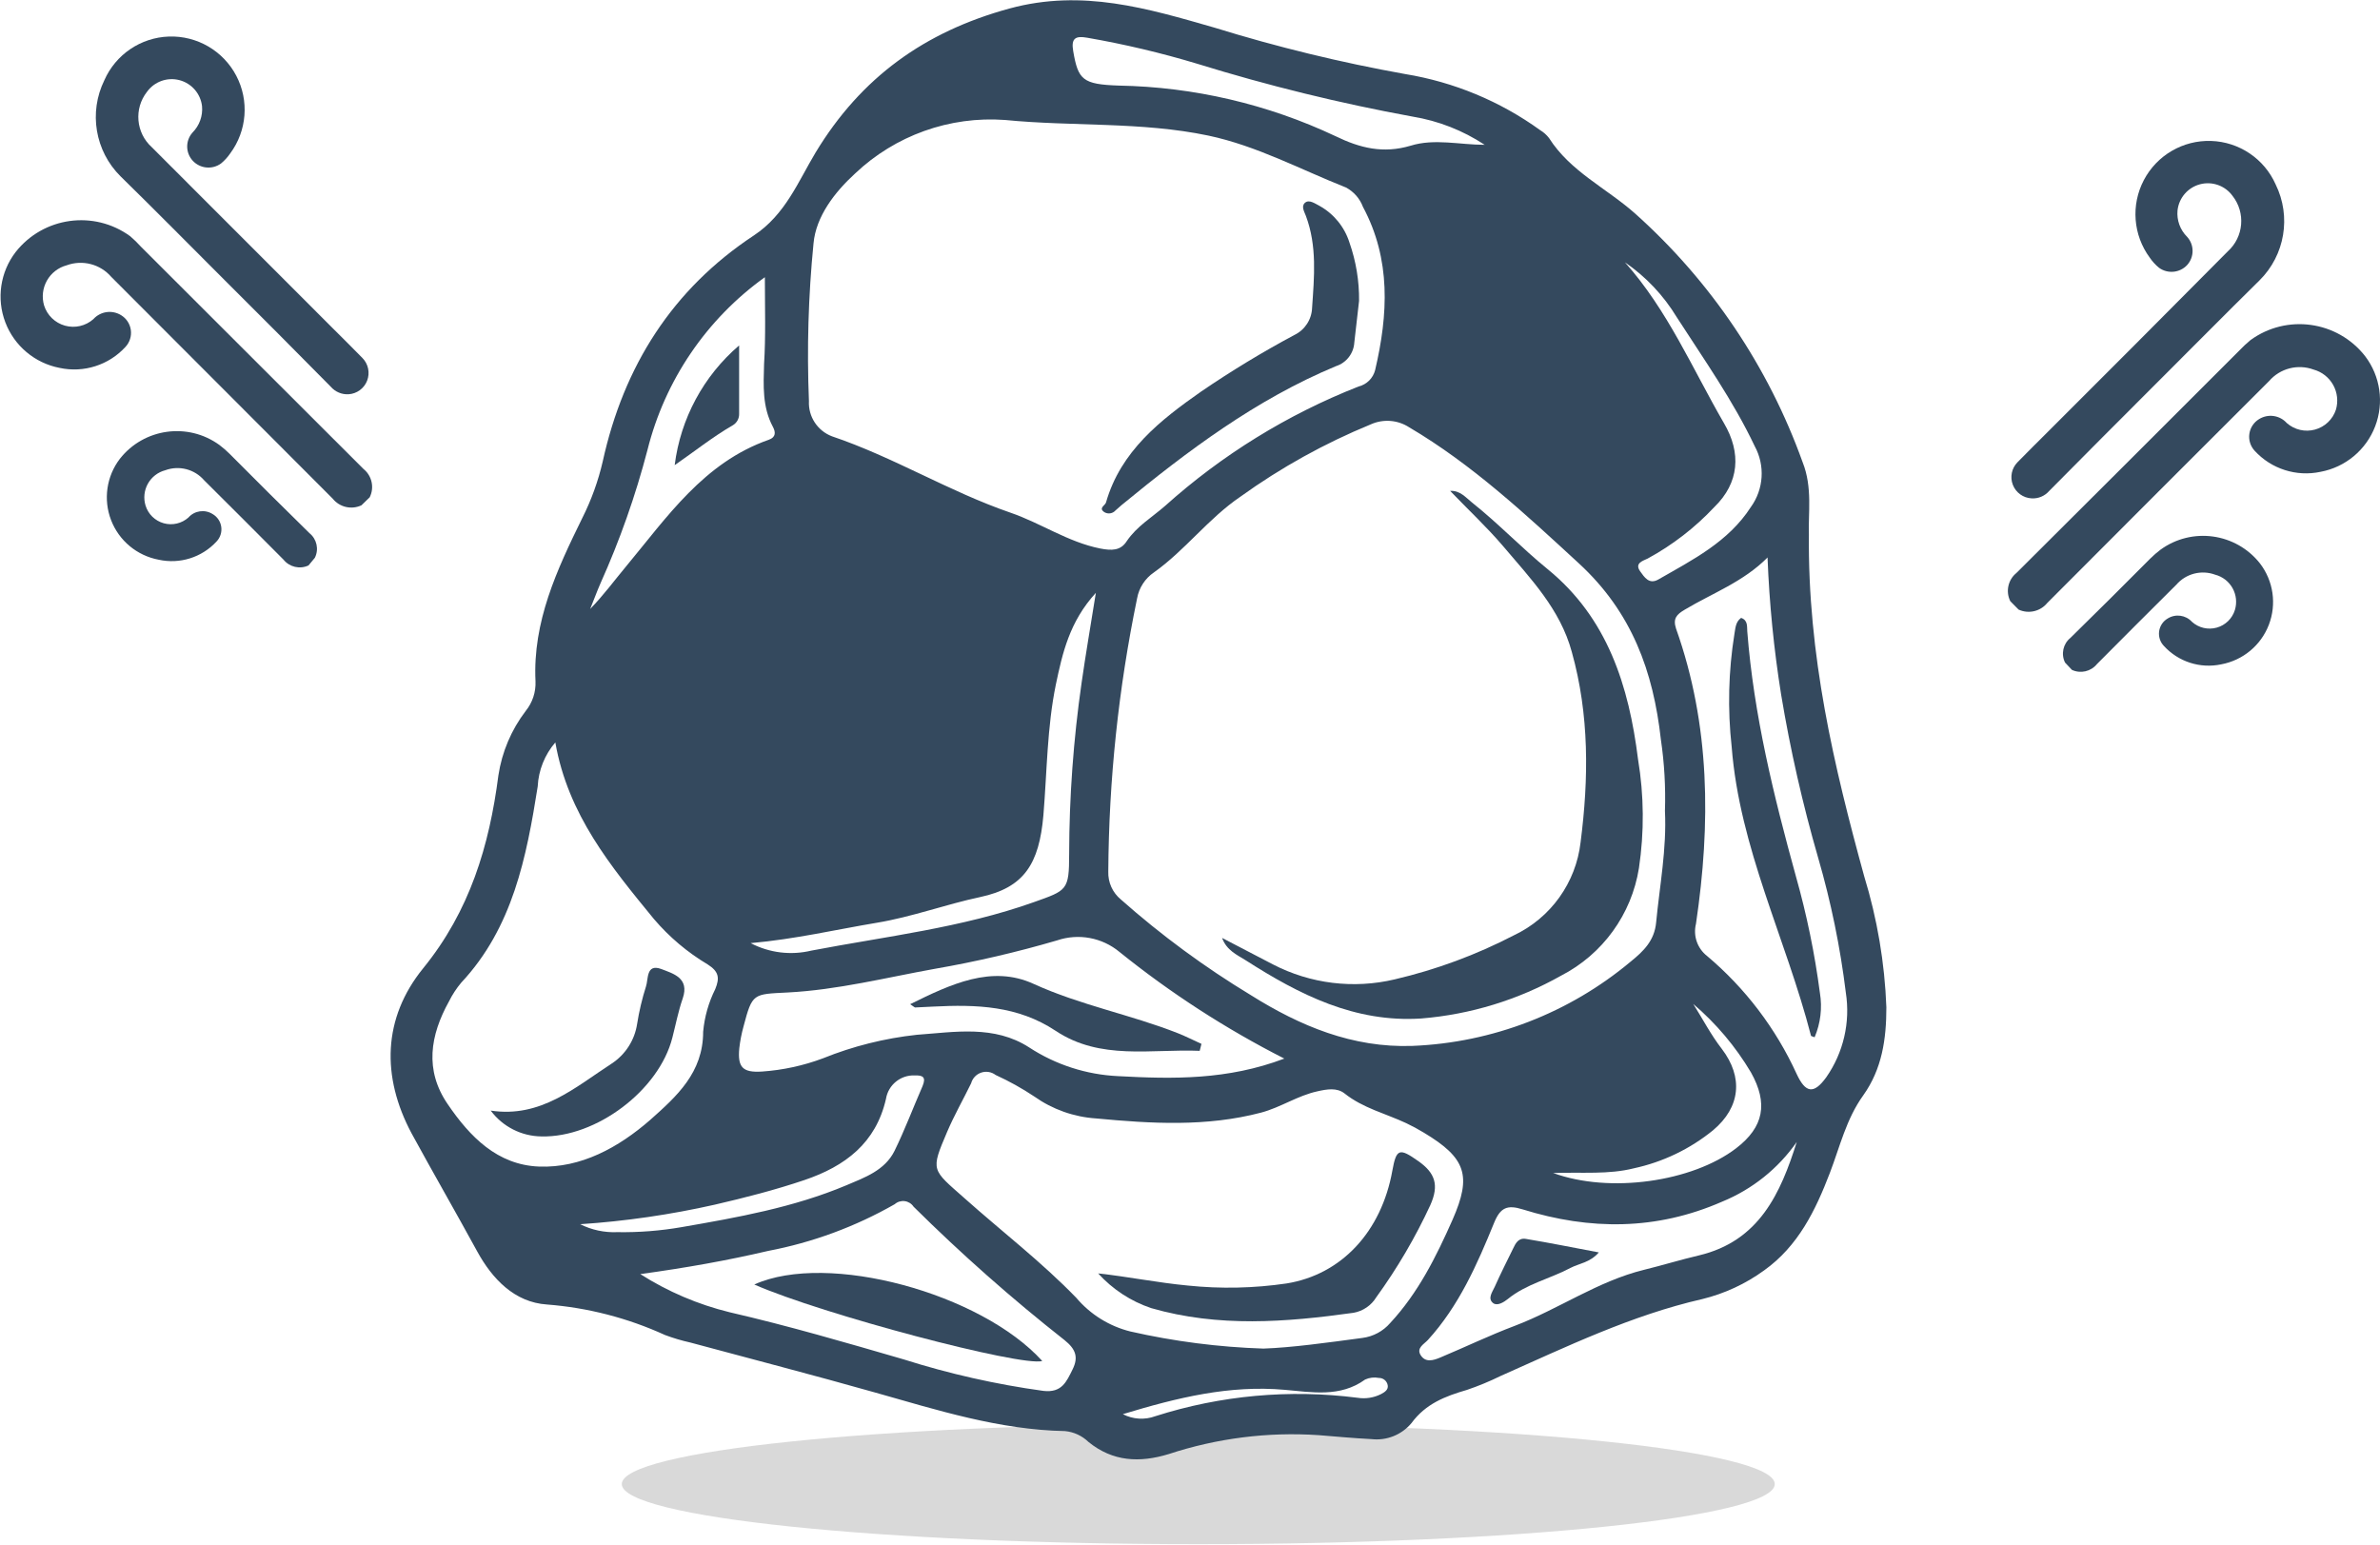
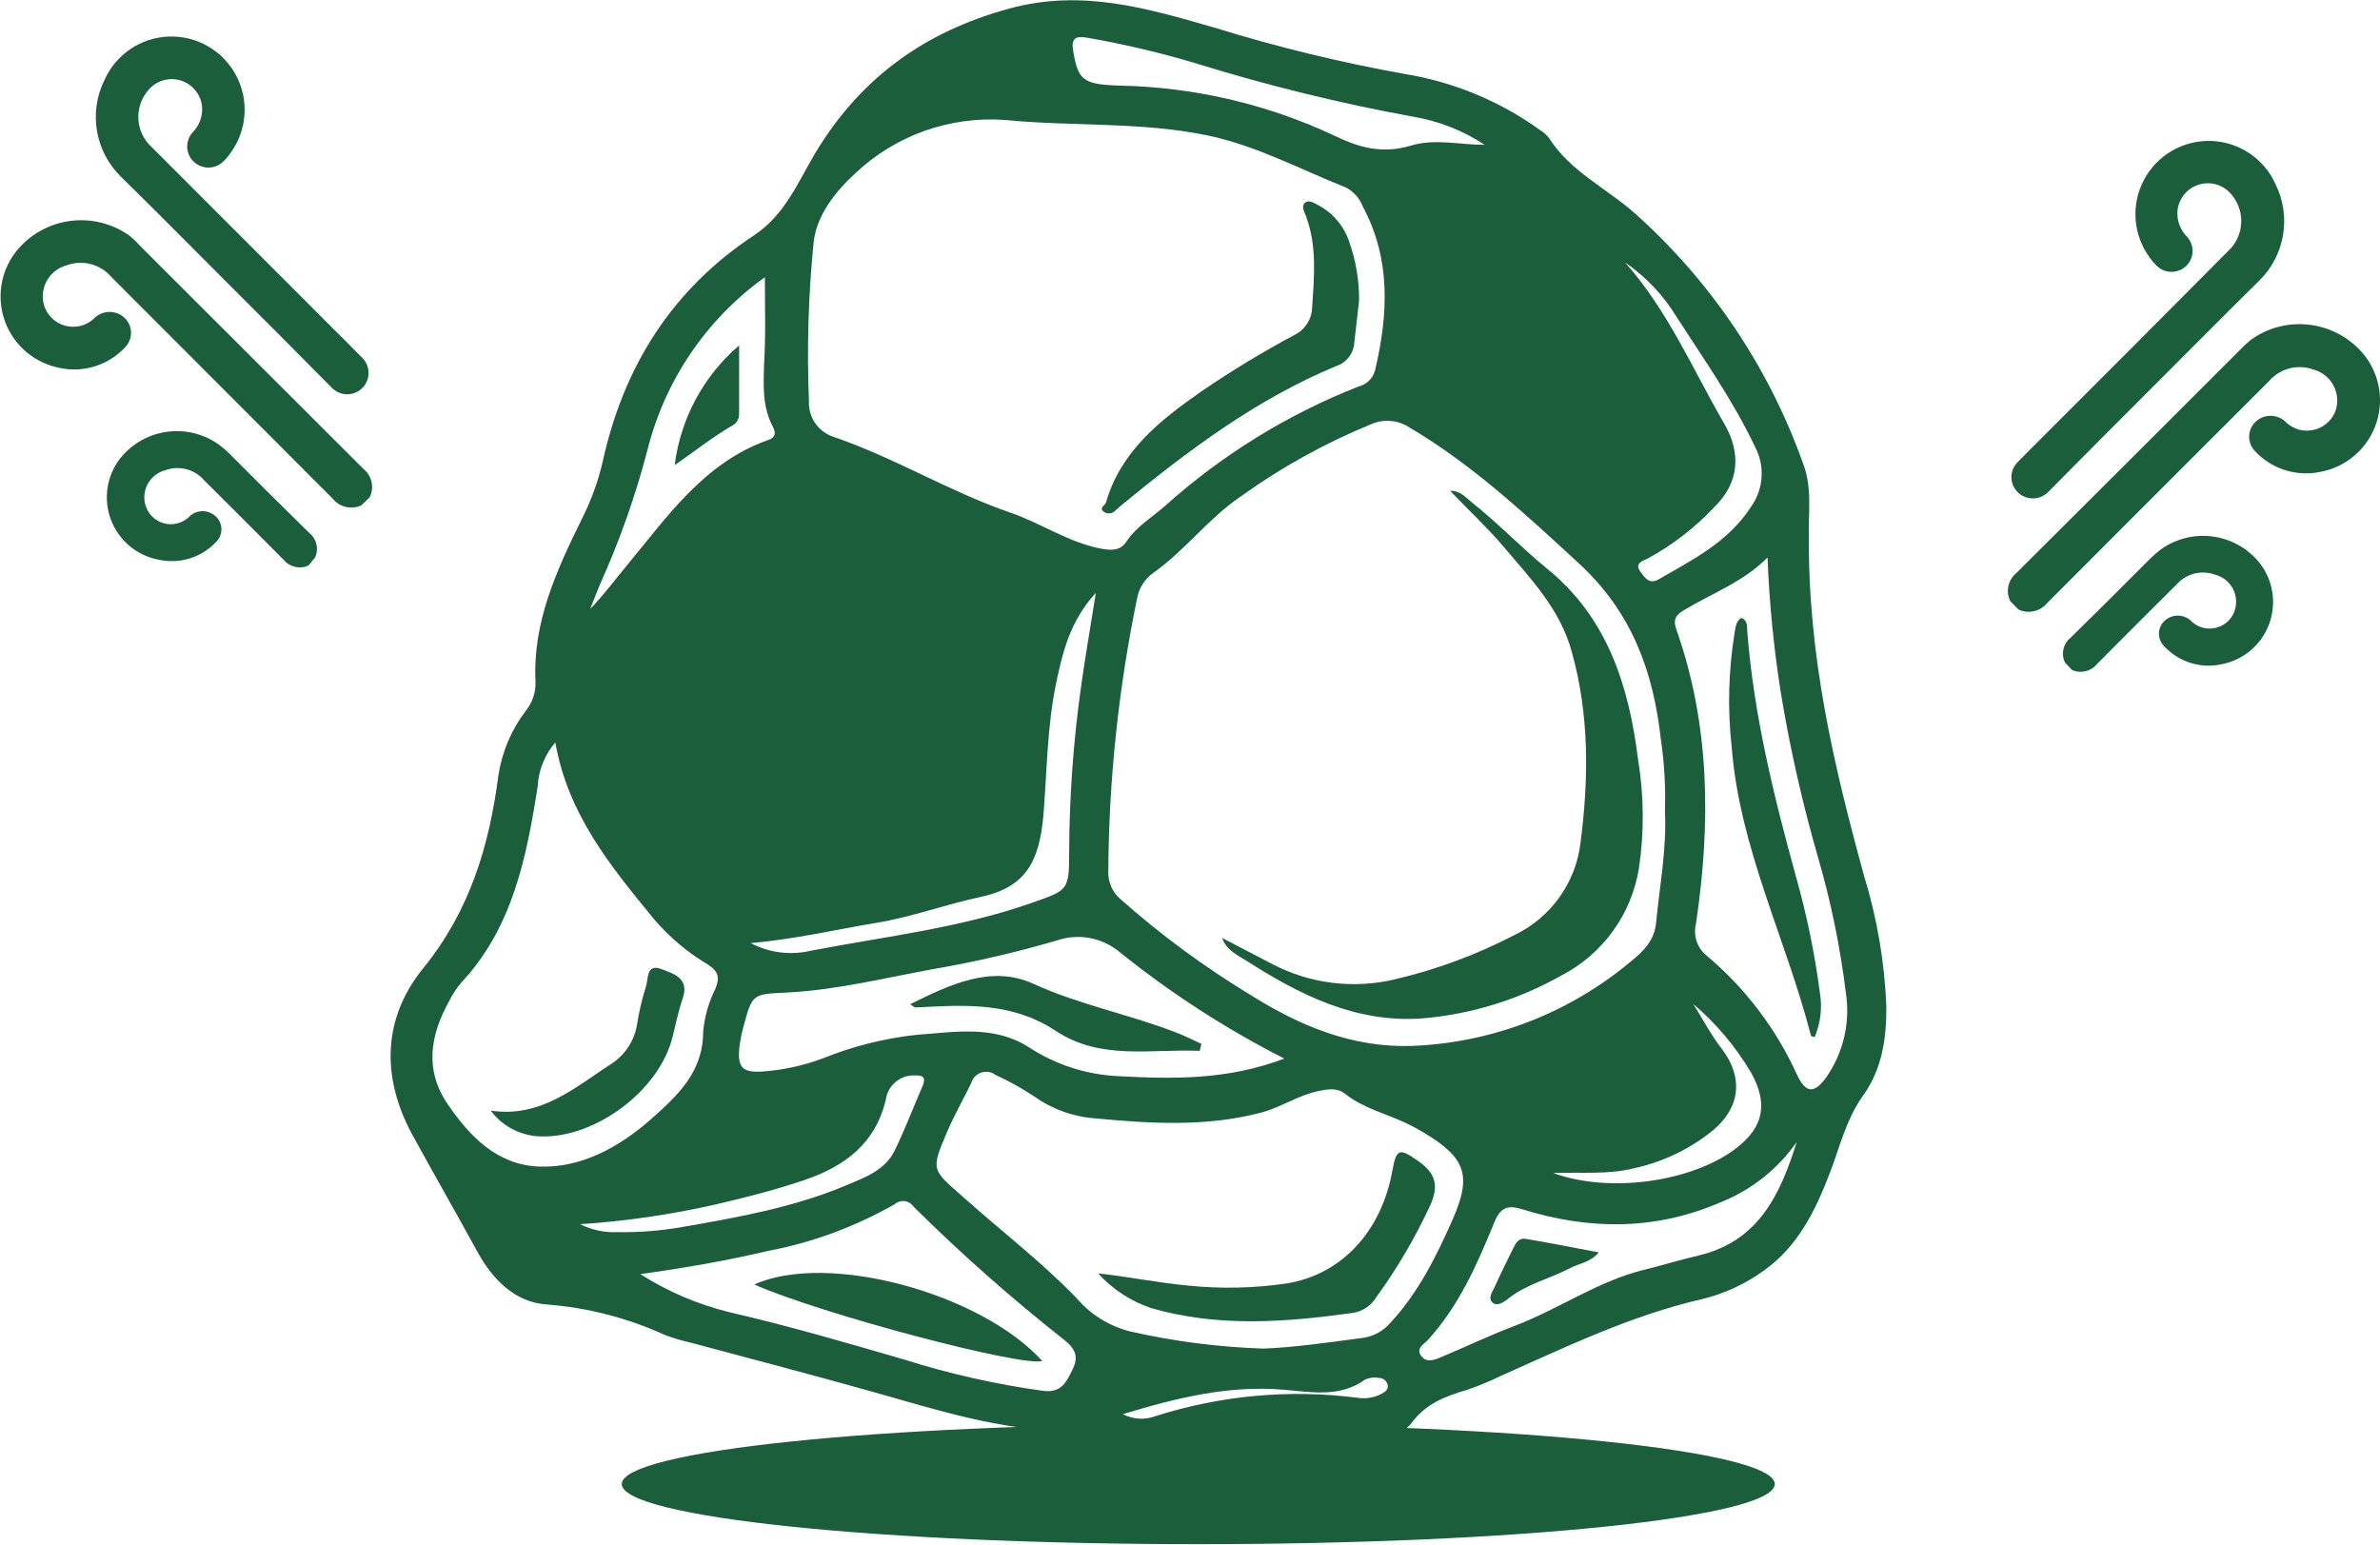
<svg xmlns="http://www.w3.org/2000/svg" viewBox="0 0 270 175.19">
  <defs>
-     <style>.cls-1{fill:#d9d9d9;}.cls-2{fill:#34495e;}</style>
+     <style>.cls-1{fill:#1b5e3b;}.cls-2{fill:#1b5e3b;}</style>
  </defs>
  <g id="Capa_2" data-name="Capa 2">
    <g id="Capa_1-2" data-name="Capa 1">
      <ellipse class="cls-1" cx="135.94" cy="168.37" rx="65.4" ry="6.82" />
      <path class="cls-2" d="M205.21,60.6c-.14,13.76,2.84,26.31,6.27,38.8A58.13,58.13,0,0,1,214,114.28c0,3.61-.49,7-2.63,10-1.92,2.67-2.64,5.81-3.78,8.79-1.63,4.25-3.59,8.3-7.46,11.06a20,20,0,0,1-7,3.25c-8.06,1.84-15.42,5.41-22.9,8.73a31.68,31.68,0,0,1-3.82,1.58c-2.44.71-4.67,1.56-6.29,3.77a5.15,5.15,0,0,1-4.54,1.81c-2-.1-4-.29-6-.45a44.79,44.79,0,0,0-17,2.15c-3.29,1-6.33.87-9.1-1.38a4.42,4.42,0,0,0-2.66-1.23c-7.44-.14-14.45-2.37-21.52-4.37s-14-3.79-21-5.68a21.4,21.4,0,0,1-2.86-.85A39.54,39.54,0,0,0,62.06,148c-3.71-.24-6.23-2.94-7.91-6-2.45-4.49-5-8.91-7.46-13.42-3.43-6.43-3.28-13.07,1.32-18.73,5.28-6.49,7.5-13.89,8.53-21.88a16,16,0,0,1,3.1-7.31,5,5,0,0,0,1.11-3.36c-.33-6.77,2.43-12.66,5.3-18.51a28.64,28.64,0,0,0,2.33-6.45c2.38-10.81,7.9-19.53,17.16-25.64,3.56-2.36,5-6.09,7-9.42,5.13-8.47,12.34-13.69,22-16.32,8.25-2.24,15.66,0,23.25,2.18a181.48,181.48,0,0,0,21.61,5.26,36.1,36.1,0,0,1,15.33,6.37,3.63,3.63,0,0,1,1,.89c2.42,3.81,6.53,5.69,9.77,8.57a69.17,69.17,0,0,1,19,28.21C205.64,55.29,205.12,58.32,205.21,60.6ZM188.88,92a45.45,45.45,0,0,0-.46-8.09c-.86-7.71-3.27-14.44-9.31-20S167,52.68,159.85,48.47a4.56,4.56,0,0,0-4.33-.33,72.32,72.32,0,0,0-14.8,8.21c-3.65,2.48-6.26,6.07-9.81,8.59A4.54,4.54,0,0,0,129,67.88a157.82,157.82,0,0,0-3.27,31,3.92,3.92,0,0,0,1.43,3.17,101.33,101.33,0,0,0,14.74,10.85c5.59,3.51,11.56,6,18.33,5.76A41.14,41.14,0,0,0,185,109.09c1.46-1.18,2.69-2.38,2.88-4.43C188.28,100.48,189.09,96.33,188.88,92ZM114,13.61a22.35,22.35,0,0,0-17,6.08c-2.33,2.13-4.44,4.89-4.71,7.93a128.49,128.49,0,0,0-.52,17.88,4.06,4.06,0,0,0,2.61,4c7,2.36,13.29,6.27,20.24,8.66,3.47,1.19,6.53,3.34,10.2,4.07,1.28.25,2.31.26,3-.83,1.14-1.69,2.86-2.7,4.35-4a72.63,72.63,0,0,1,21.95-13.55A2.57,2.57,0,0,0,156,42c1.48-6.32,1.82-12.56-1.38-18.53a4.13,4.13,0,0,0-1.93-2.2c-5.18-2.05-10.1-4.72-15.62-5.89C129.46,13.79,121.69,14.37,114,13.61ZM143.33,153c3.21-.11,7.22-.67,11.24-1.21a5,5,0,0,0,3.14-1.69c3.18-3.42,5.22-7.53,7.08-11.73,2.2-5,1.51-7-3.25-9.86a21.89,21.89,0,0,0-2-1.08c-2.34-1.1-4.9-1.7-7-3.37-.87-.69-2-.49-3.07-.25-2.27.49-4.18,1.83-6.41,2.42-6.2,1.63-12.44,1.25-18.71.66a13.66,13.66,0,0,1-7-2.48,31.36,31.36,0,0,0-4.4-2.45,1.77,1.77,0,0,0-2.78.94c-.9,1.85-1.92,3.63-2.73,5.53-1.89,4.44-1.75,4.21,2,7.53,4.22,3.76,8.72,7.21,12.66,11.28a11.77,11.77,0,0,0,6.14,3.82A79.7,79.7,0,0,0,143.33,153ZM63,84.23a8.28,8.28,0,0,0-2,5c-1.27,8-2.82,16-8.68,22.26a10.81,10.81,0,0,0-1.38,2.11c-2.14,3.86-2.8,7.8-.15,11.67,2.51,3.69,5.63,6.9,10.37,7.08s9-2.15,12.61-5.3c3-2.67,6-5.35,6-10a13.55,13.55,0,0,1,1.37-4.83c.53-1.29.4-2-.85-2.8a24.43,24.43,0,0,1-6.11-5.16C69.32,98.33,64.43,92.42,63,84.23Zm137.54-21c-2.75,2.78-6.27,4.06-9.4,5.93-.92.54-1.38,1-1,2.16,3.89,10.94,3.94,22.17,2.26,33.49a3.54,3.54,0,0,0,1.26,3.65,38.34,38.34,0,0,1,10.16,13.38c1,2.15,1.93,2.36,3.36.38a13.21,13.21,0,0,0,2.22-9.61,97.21,97.21,0,0,0-3.13-15.26,162.69,162.69,0,0,1-4.21-18.55A130.52,130.52,0,0,1,200.52,63.28ZM145.7,120.1A107.51,107.51,0,0,1,127,108a7.37,7.37,0,0,0-7.08-1.31,125.68,125.68,0,0,1-13.84,3.22c-5.56,1-11.07,2.4-16.73,2.69-3.92.2-4,.06-5,3.85a16.08,16.08,0,0,0-.48,2.47c-.21,2.17.38,2.79,2.57,2.65a24.55,24.55,0,0,0,6.92-1.5,39.83,39.83,0,0,1,10.65-2.67c4.31-.31,8.78-1.13,12.74,1.43a20.14,20.14,0,0,0,10.09,3.26C133.1,122.43,139.25,122.54,145.7,120.1ZM72.64,144.55a33.85,33.85,0,0,0,10.14,4.33c6.64,1.53,13.18,3.44,19.72,5.34a95.41,95.41,0,0,0,15.87,3.58c2.1.24,2.62-1.05,3.31-2.44s.35-2.3-.9-3.31a200.2,200.2,0,0,1-17.14-15.15,1.43,1.43,0,0,0-2.14-.28,46.44,46.44,0,0,1-14.36,5.3C82.52,143,77.87,143.83,72.64,144.55Zm131.2-15a19.2,19.2,0,0,1-8.47,6.78c-7.46,3.27-15,3.25-22.62.88-1.75-.55-2.54-.22-3.25,1.52-1.93,4.74-4,9.44-7.51,13.29-.43.47-1.3.89-.85,1.68.55.94,1.48.64,2.26.31,2.82-1.18,5.58-2.51,8.44-3.59,5-1.9,9.42-5.07,14.68-6.36,2.08-.51,4.12-1.14,6.21-1.63C199.59,140.8,202,135.38,203.84,129.54ZM86.77,31.45A34.39,34.39,0,0,0,73.45,51.06a96.31,96.31,0,0,1-5.32,15.1c-.44,1-.79,2-1.18,2.93,1.53-1.57,2.74-3.23,4.06-4.81,4.67-5.62,8.84-11.81,16.21-14.39.82-.29.78-.87.46-1.47-1.21-2.26-1.07-4.66-1-7.12C86.88,38.12,86.77,34.93,86.77,31.45Zm37.55,35.81c-3,3.28-3.79,6.85-4.54,10.41-1,4.87-1,9.87-1.41,14.81-.48,5.55-2.2,8.23-7.16,9.29-3.95.84-7.75,2.26-11.74,2.92-4.62.77-9.19,1.85-14.31,2.31a9.86,9.86,0,0,0,6.88.85c8.46-1.62,17.06-2.58,25.25-5.5,3.76-1.34,4-1.32,4-5.46a138.49,138.49,0,0,1,1.41-19.41C123.16,74.26,123.71,71.06,124.32,67.26Zm44.11-50.83a21,21,0,0,0-8.17-3.2,211.23,211.23,0,0,1-24.45-6,106.07,106.07,0,0,0-12.47-2.95c-1.35-.24-1.84.07-1.59,1.52.56,3.26,1.06,3.77,5.18,3.91a60.16,60.16,0,0,1,24.58,5.74c2.8,1.36,5.41,2,8.52,1.08C162.73,15.69,165.6,16.43,168.43,16.43ZM65.82,138.89a8.55,8.55,0,0,0,4.2.9,38.9,38.9,0,0,0,7.31-.57C83.66,138.12,90,137,96,134.48c2.1-.89,4.38-1.69,5.48-3.91,1.17-2.39,2.11-4.9,3.18-7.35.41-1,.07-1.24-.88-1.21a3.17,3.17,0,0,0-3.27,2.66c-1.14,5-4.61,7.64-9.25,9.21-3.34,1.13-6.75,2-10.16,2.79A99.24,99.24,0,0,1,65.82,138.89ZM184.34,29.76C189.18,35.18,192,41.83,195.57,48c2,3.39,1.74,6.78-1.08,9.52a30,30,0,0,1-7.57,5.85c-.53.26-1.52.51-.85,1.45.47.65,1,1.52,2.05.93,3.9-2.24,7.95-4.26,10.51-8.23a6.49,6.49,0,0,0,.44-6.89c-2.46-5.19-5.77-9.86-8.86-14.66A20.32,20.32,0,0,0,184.34,29.76Zm7.75,84.14c1.08,1.71,2,3.5,3.25,5.11,2.44,3.21,2.12,6.6-1,9.22a21.36,21.36,0,0,1-9,4.32c-2.87.72-5.81.42-9.14.53,6.42,2.35,15.78,1,20.75-2.8,3.16-2.42,3.65-5.1,1.69-8.61A31,31,0,0,0,192.09,113.9Zm-64.71,46.54a4.57,4.57,0,0,0,3.69.23A53.14,53.14,0,0,1,154,158.58a4.39,4.39,0,0,0,2.68-.42c.42-.22.84-.5.75-1a1,1,0,0,0-1-.83,2.58,2.58,0,0,0-1.56.18c-2.84,2.06-6.06,1.43-9.11,1.17C139.49,157.12,133.61,158.55,127.38,160.44Z" />
      <path class="cls-2" d="M138.64,106.41c1.92,1,3.82,2,5.76,3a20,20,0,0,0,13.83,1.7,58,58,0,0,0,13.52-5,13.35,13.35,0,0,0,7.56-10.55c.93-7.23,1-14.47-1-21.61-1.32-4.86-4.68-8.31-7.8-12-1.87-2.19-4-4.17-6-6.26,1.13-.06,1.77.75,2.48,1.32,3,2.38,5.61,5.14,8.58,7.56,6.8,5.54,9.22,13.25,10.26,21.59a39.53,39.53,0,0,1,.1,12.33,16.67,16.67,0,0,1-8.83,12.2,38.66,38.66,0,0,1-15.87,4.86c-7.54.49-13.83-2.71-19.89-6.59C140.36,108.34,139.15,107.83,138.64,106.41Z" />
      <path class="cls-2" d="M154.18,34.13l-.54,4.73a3,3,0,0,1-2.08,2.68c-9.06,3.77-16.81,9.59-24.33,15.77-.23.19-.45.41-.68.6a1,1,0,0,1-1.26.2c-.71-.47.08-.75.18-1.1,1.67-5.84,6.17-9.35,10.81-12.6A115.26,115.26,0,0,1,146.85,38a3.55,3.55,0,0,0,2-3.07c.24-3.51.58-7-.7-10.43-.18-.48-.57-1.1-.1-1.5s1.14.1,1.65.36a7.27,7.27,0,0,1,3.39,4.16A19.34,19.34,0,0,1,154.18,34.13Z" />
      <path class="cls-2" d="M124.58,144.47c3.44.38,6.78,1.06,10.19,1.38a45,45,0,0,0,11.19-.24c6.21-1,10.76-5.86,12-12.82.45-2.49.8-2.57,2.94-1.06,1.9,1.34,2.39,2.7,1.36,5a62.73,62.73,0,0,1-6.13,10.45,3.8,3.8,0,0,1-2.58,1.76c-7.67,1.07-15.32,1.67-22.95-.53A14.23,14.23,0,0,1,124.58,144.47Z" />
      <path class="cls-2" d="M55.67,126c5.67.86,9.56-2.63,13.73-5.34a6.55,6.55,0,0,0,2.88-4.5,29,29,0,0,1,1-4.23c.29-.83,0-2.62,1.72-2,1.33.52,3.26,1,2.45,3.35-.5,1.44-.8,3-1.17,4.43-1.51,6-8.67,11.37-14.85,11.22A7.27,7.27,0,0,1,55.67,126Z" />
      <path class="cls-2" d="M205.86,117.68c-.28-.11-.4-.13-.41-.17-2.84-11-8.11-21.29-9-32.79a47.58,47.58,0,0,1,.31-12.78c.12-.66.12-1.38.76-1.84.79.27.66,1,.7,1.53.74,9.49,3,18.66,5.52,27.8a93.1,93.1,0,0,1,2.72,13.22A9.06,9.06,0,0,1,205.86,117.68Z" />
      <path class="cls-2" d="M136.1,119.22c-5.51-.23-11.26,1.11-16.34-2.27-4.31-2.86-9-3-13.89-2.75l-2.05.1c-.06,0-.13-.08-.57-.37,4.61-2.28,9.26-4.48,14-2.31,5.32,2.43,11,3.48,16.4,5.61.9.36,1.77.8,2.65,1.2Z" />
      <path class="cls-2" d="M85.57,145.73c8.34-3.76,25.72,1,32.67,8.68C115.86,155.08,93.24,149.11,85.57,145.73Z" />
      <path class="cls-2" d="M181.38,142.09c-1,1.16-2.25,1.25-3.22,1.76-2.34,1.24-5,1.81-7.11,3.53-.45.36-1.19.82-1.66.46-.67-.52-.08-1.27.18-1.85.65-1.46,1.37-2.88,2.07-4.31.3-.63.62-1.28,1.49-1.12C175.79,141,178.45,141.54,181.38,142.09Z" />
      <path class="cls-2" d="M83.85,39.19v7.72a1.46,1.46,0,0,1-.72,1.34c-2.29,1.32-4.38,3-6.59,4.52A21.38,21.38,0,0,1,83.85,39.19Z" />
      <path class="cls-2" d="M41,57.33a2.71,2.71,0,0,1-3.26-.76Q25.21,44,12.62,31.41A4.59,4.59,0,0,0,7.56,30.1,3.65,3.65,0,0,0,5,34.65a3.46,3.46,0,0,0,5.59,1.56,2.48,2.48,0,0,1,3.15-.45,2.34,2.34,0,0,1,.5,3.59,7.87,7.87,0,0,1-7.47,2.39,8.26,8.26,0,0,1-5-13.14,9.45,9.45,0,0,1,13-1.8A13.5,13.5,0,0,1,16,28Q28.62,40.6,41.24,53.21a2.62,2.62,0,0,1,.7,3.21Z" />
      <path class="cls-2" d="M35,64.15a2.36,2.36,0,0,1-2.84-.66c-7.28-7.31-1.68-1.69-9-9a4,4,0,0,0-4.41-1.14,3.18,3.18,0,0,0-2.24,4,3,3,0,0,0,4.87,1.36,2.14,2.14,0,0,1,2.74-.39,2,2,0,0,1,.44,3.12A6.9,6.9,0,0,1,18,63.5a7.2,7.2,0,0,1-4.4-11.45,8.22,8.22,0,0,1,11.3-1.56,11.14,11.14,0,0,1,1.15,1c7.32,7.32,1.72,1.74,9.06,9a2.28,2.28,0,0,1,.61,2.79Z" />
      <path class="cls-2" d="M25.46,31.76C21.53,27.83,17.63,23.88,13.67,20a9.47,9.47,0,0,1-1.83-10.9A8.31,8.31,0,1,1,26.12,17.4a5.49,5.49,0,0,1-1.05,1.15,2.43,2.43,0,0,1-3.19-.3,2.38,2.38,0,0,1-.05-3.2,3.76,3.76,0,0,0,1.09-3,3.46,3.46,0,0,0-6.24-1.64,4.62,4.62,0,0,0,.54,6.29L37.69,37.18c1.15,1.15,2.3,2.28,3.43,3.44a2.42,2.42,0,0,1-1.59,4.11,2.48,2.48,0,0,1-2-.85Q31.53,37.8,25.46,31.76Z" />
      <path class="cls-2" d="M229,69.16a2.73,2.73,0,0,0,3.26-.76q12.56-12.6,25.15-25.16a4.59,4.59,0,0,1,5.06-1.31A3.65,3.65,0,0,1,265,46.48,3.46,3.46,0,0,1,259.43,48a2.47,2.47,0,0,0-3.15-.45,2.34,2.34,0,0,0-.5,3.59,7.9,7.9,0,0,0,7.47,2.39,8.26,8.26,0,0,0,5.05-13.14,9.45,9.45,0,0,0-13-1.8A14.81,14.81,0,0,0,254,39.81Q241.39,52.43,228.76,65a2.62,2.62,0,0,0-.7,3.21Z" />
      <path class="cls-2" d="M235.05,76a2.37,2.37,0,0,0,2.84-.66c7.28-7.31,1.68-1.69,9-9a4,4,0,0,1,4.41-1.14,3.18,3.18,0,0,1,2.24,4,3,3,0,0,1-4.87,1.35,2.17,2.17,0,0,0-2.74-.39,2,2,0,0,0-.44,3.13,6.87,6.87,0,0,0,6.5,2.08,7.19,7.19,0,0,0,4.4-11.44,8.22,8.22,0,0,0-11.3-1.56,11.14,11.14,0,0,0-1.15,1c-7.32,7.32-1.72,1.74-9.06,9a2.29,2.29,0,0,0-.61,2.8Z" />
      <path class="cls-2" d="M244.54,43.58c3.93-3.92,7.83-7.87,11.79-11.77a9.45,9.45,0,0,0,1.83-10.89,8.31,8.31,0,1,0-14.28,8.31,5.49,5.49,0,0,0,1.05,1.15,2.42,2.42,0,0,0,3.19-.31,2.38,2.38,0,0,0,0-3.2,3.73,3.73,0,0,1-1.09-3,3.46,3.46,0,0,1,6.24-1.65,4.63,4.63,0,0,1-.54,6.3Q242.55,38.78,232.31,49c-1.15,1.15-2.3,2.28-3.43,3.44a2.41,2.41,0,0,0,1.59,4.1,2.44,2.44,0,0,0,2-.84Q238.48,49.63,244.54,43.58Z" />
    </g>
  </g>
</svg>
